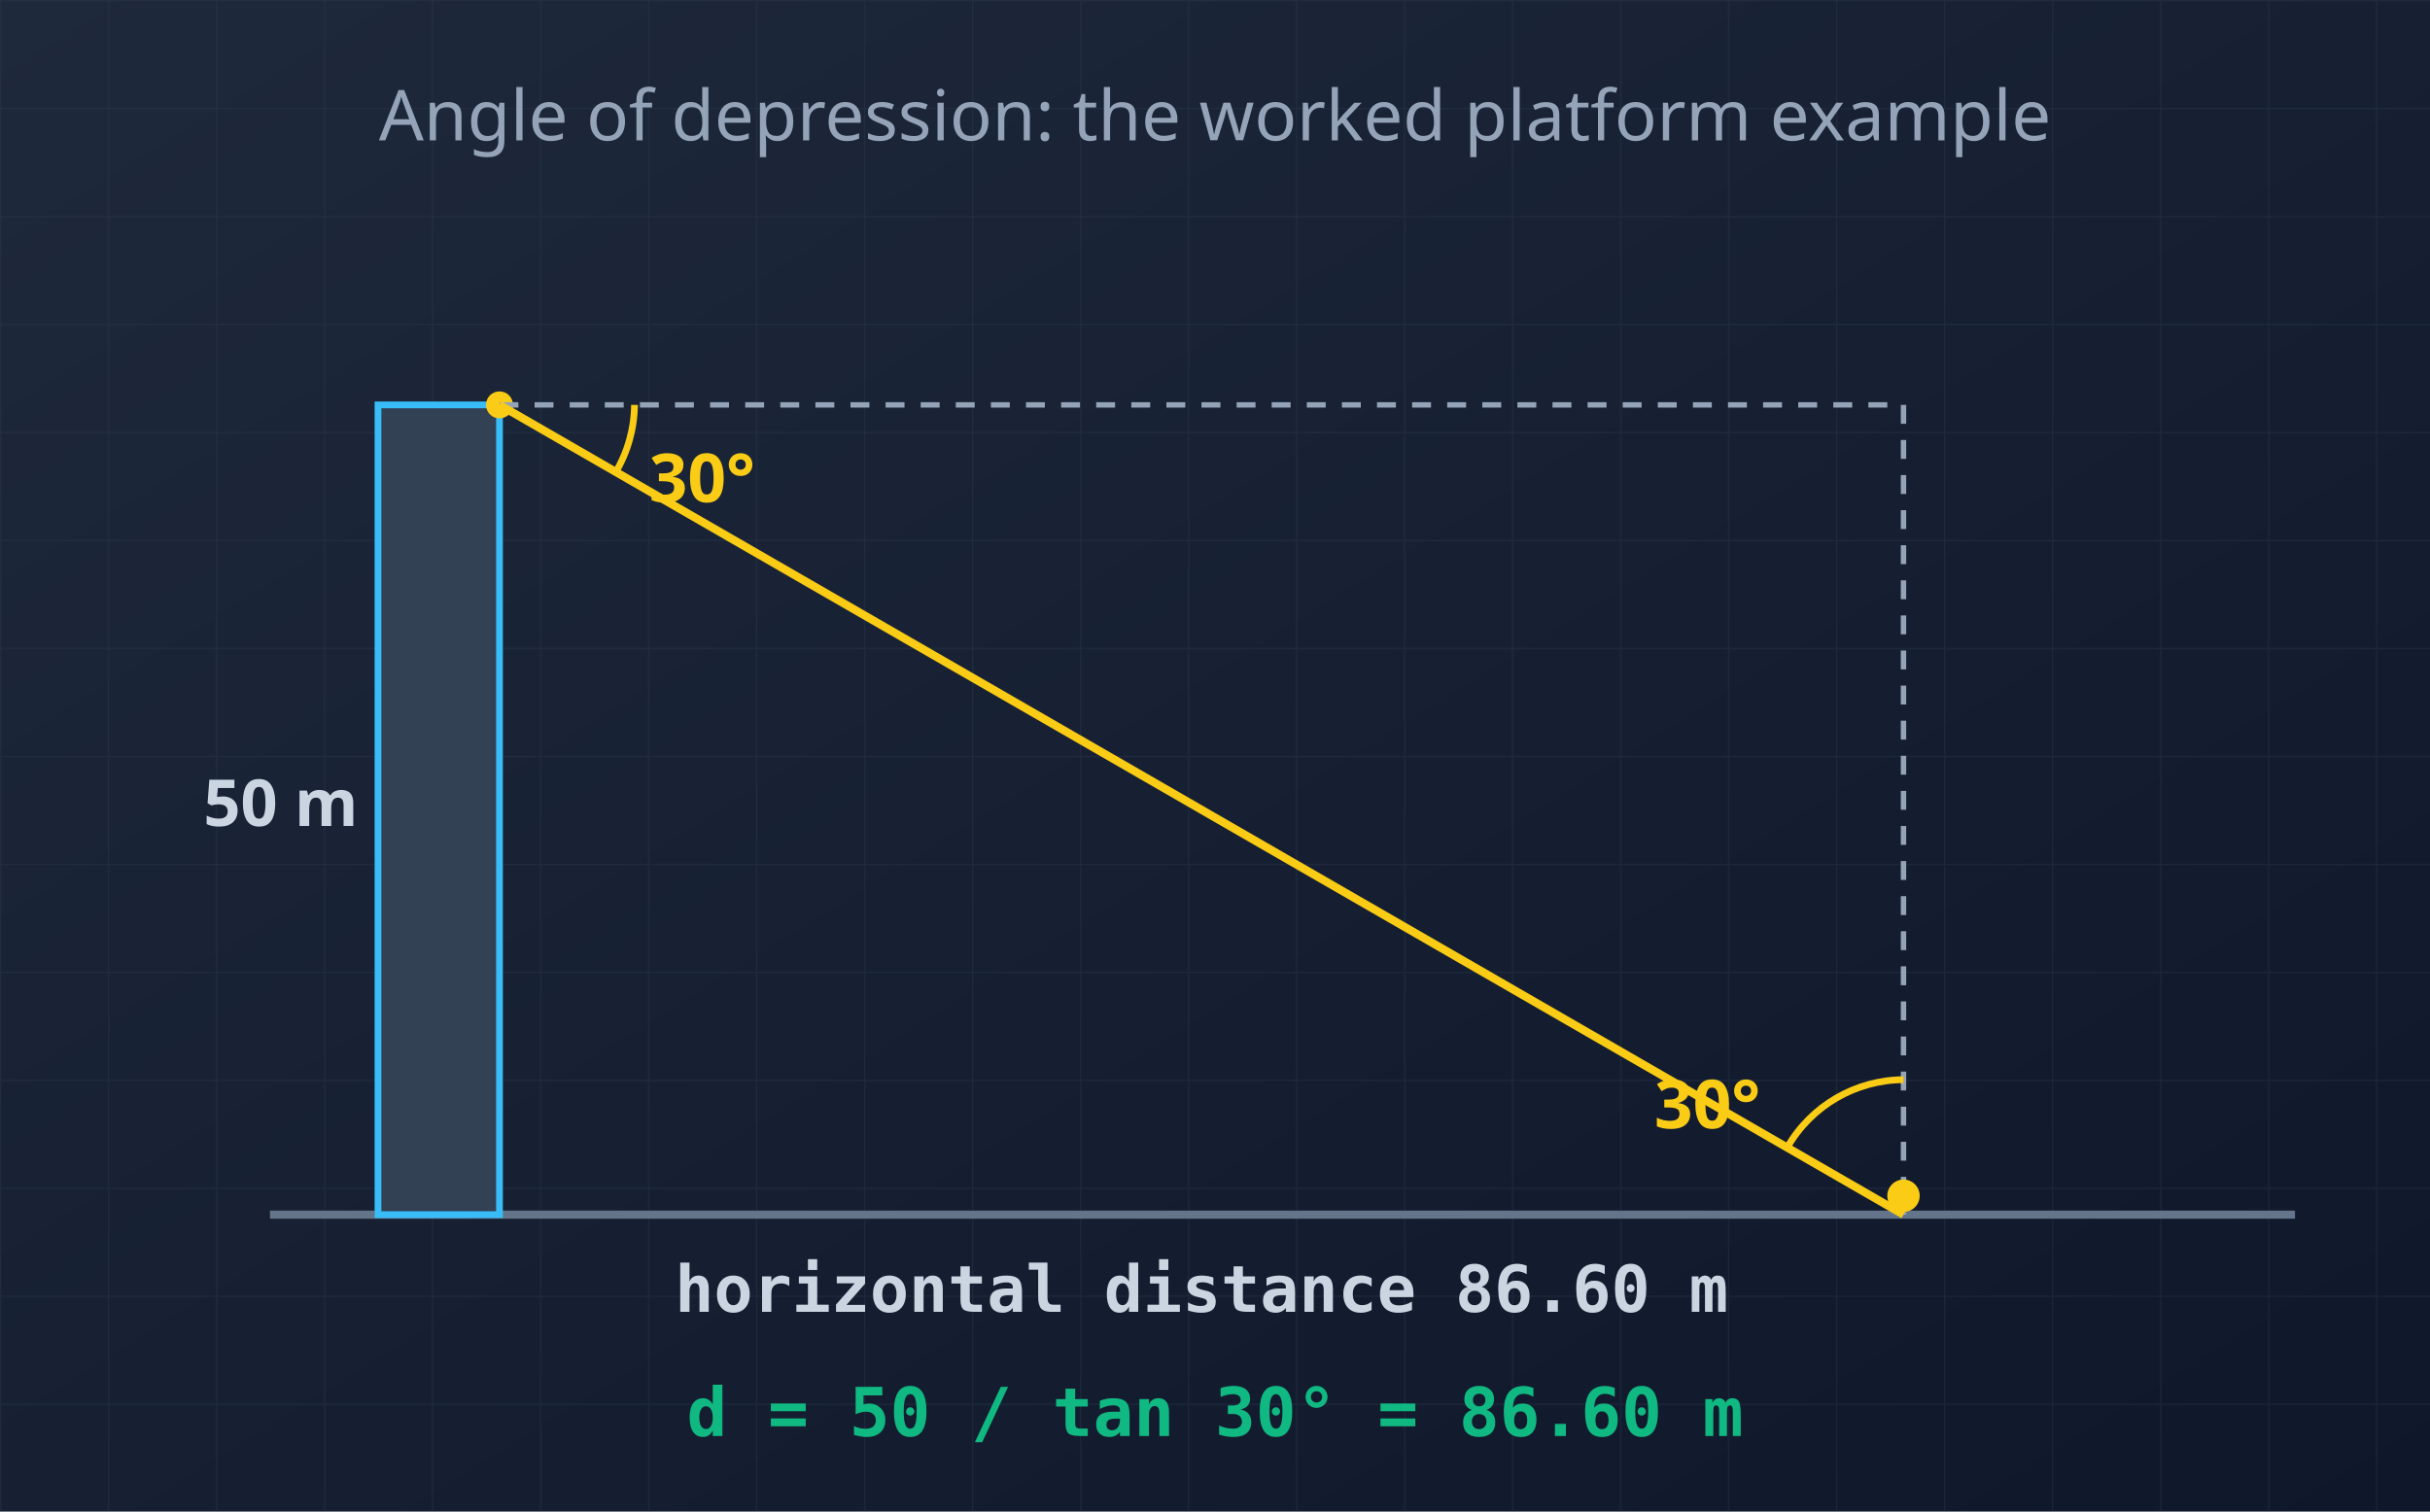
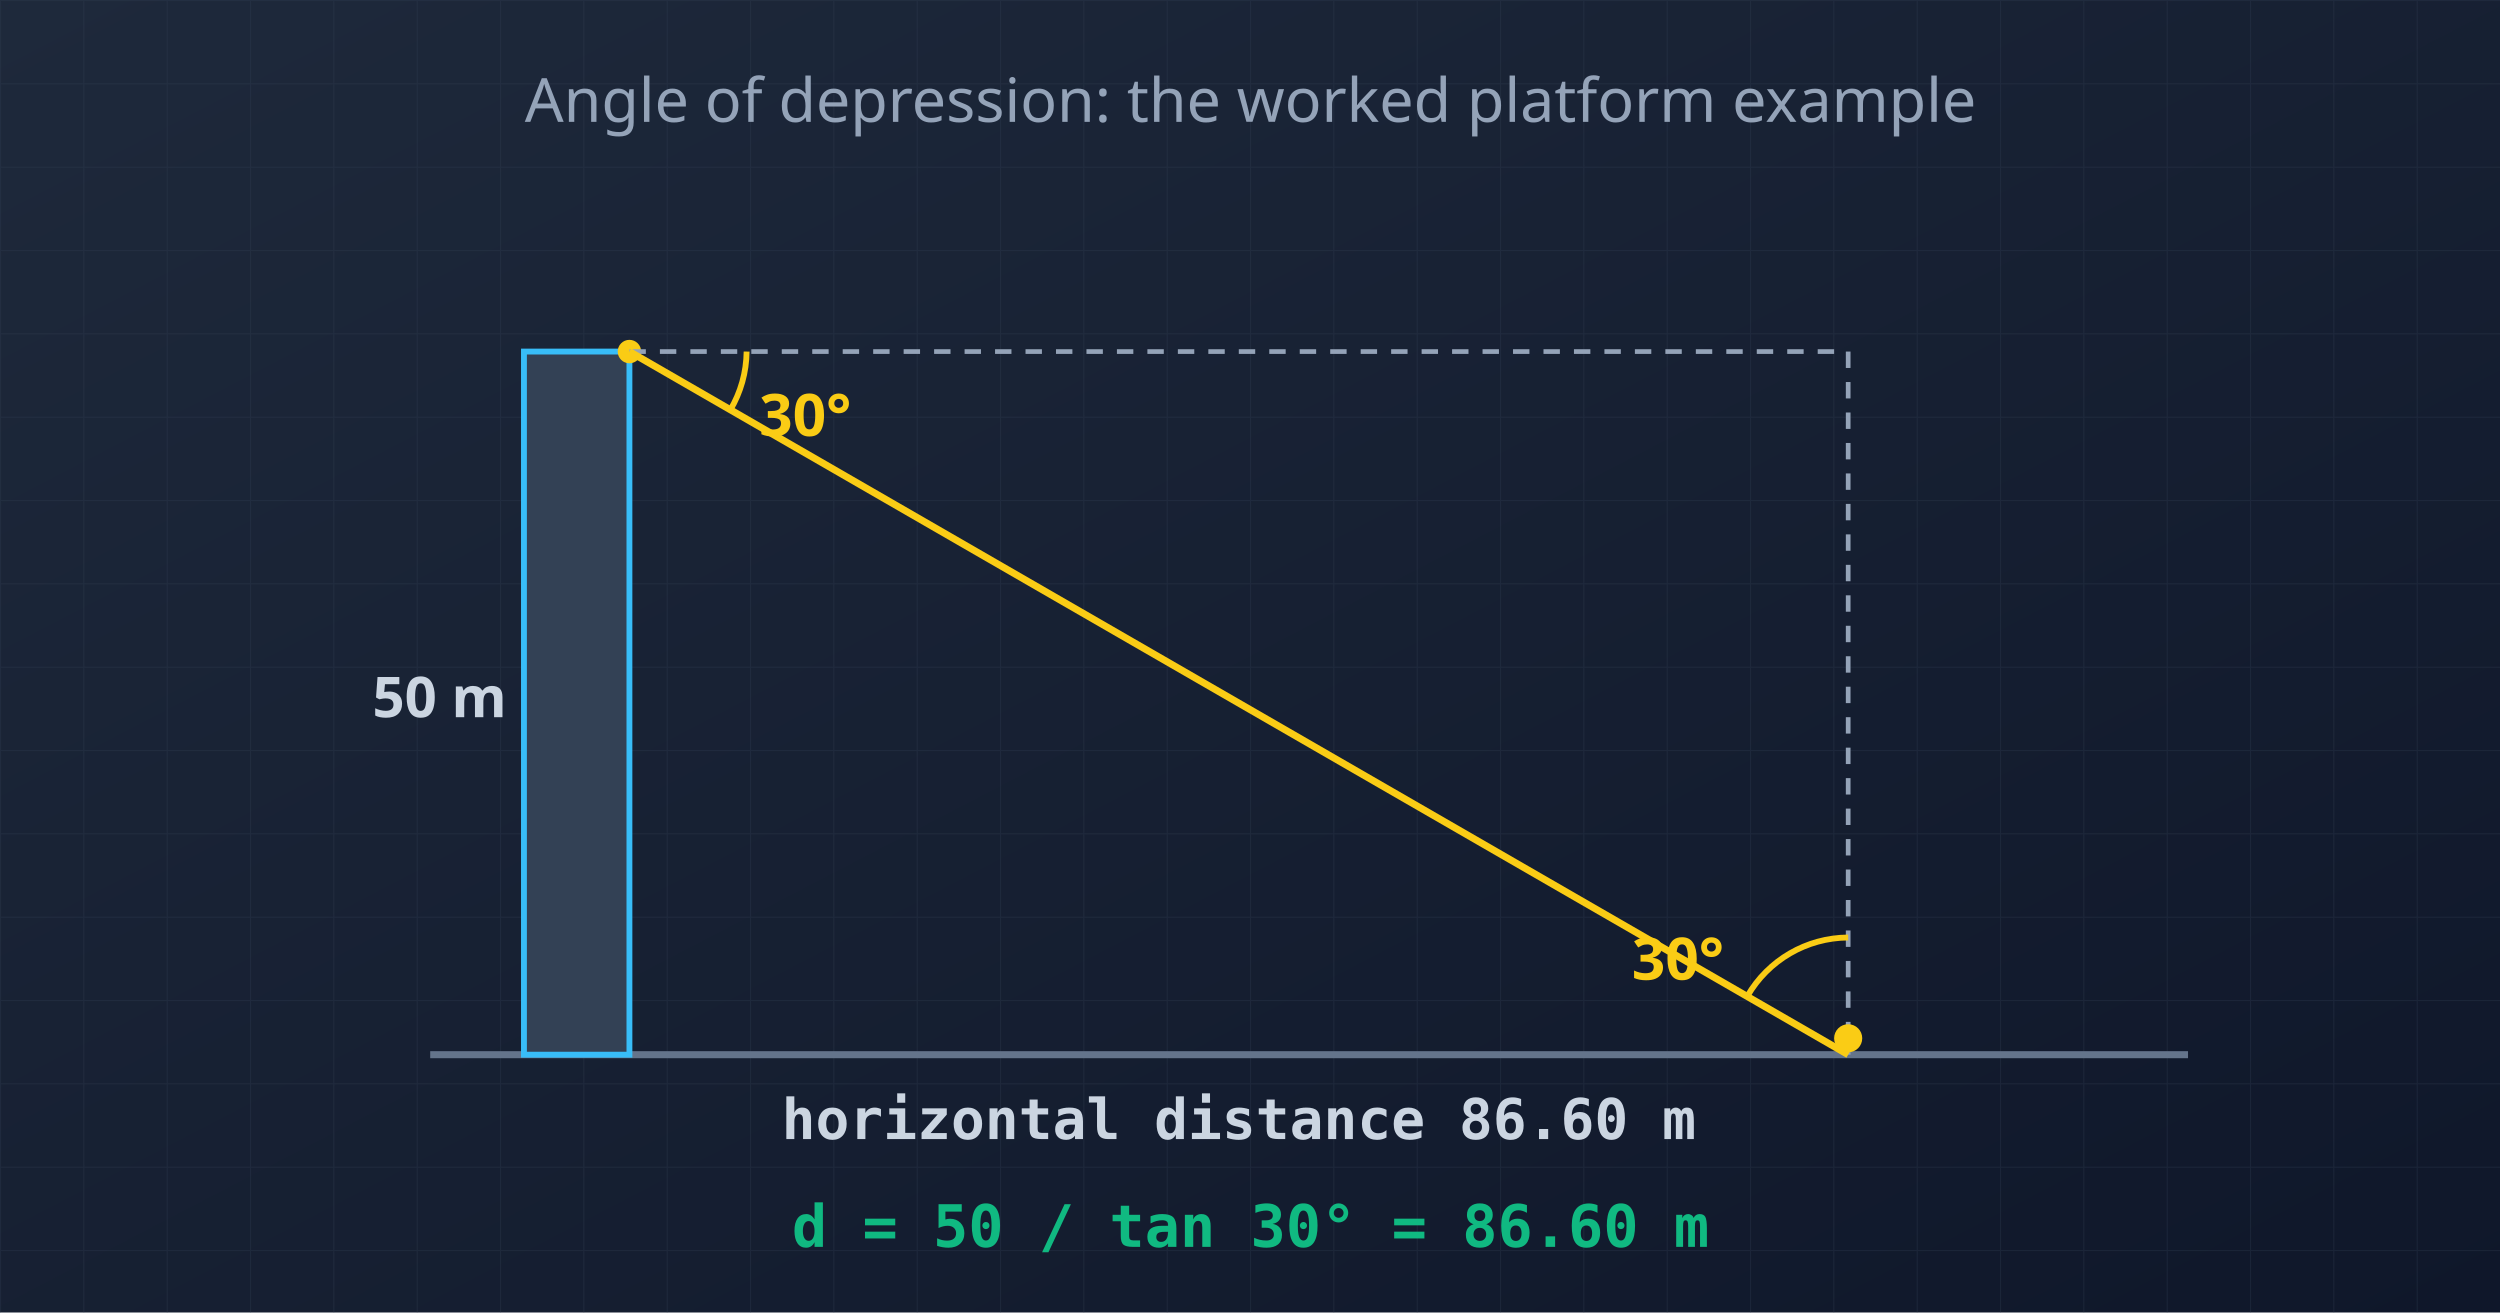
- <svg xmlns="http://www.w3.org/2000/svg" width="900" height="560">
+ <svg xmlns="http://www.w3.org/2000/svg" width="1200" height="630">
  <defs>
    <linearGradient id="bg4" x1="0%" y1="0%" x2="100%" y2="100%">
      <stop offset="0%" stop-color="#1e293b" />
      <stop offset="100%" stop-color="#0f172a" />
    </linearGradient>
    <pattern id="grid4" width="40" height="40" patternUnits="userSpaceOnUse">
      <path d="M 40 0 L 0 0 0 40" fill="none" stroke="#334155" stroke-width="1" opacity="0.3" />
    </pattern>
  </defs>
-   <rect width="900" height="560" fill="url(#bg4)" />
-   <rect width="900" height="560" fill="url(#grid4)" />
-   <text x="450" y="52" font-family="system-ui, sans-serif" font-size="26" font-weight="500" fill="#94a3b8" text-anchor="middle">Angle of depression: the worked platform example</text>
-   <line x1="100" y1="450" x2="850" y2="450" stroke="#64748b" stroke-width="3" />
-   <rect x="140" y="150" width="45" height="300" fill="#334155" stroke="#38bdf8" stroke-width="2.5" />
-   <text x="104" y="306" font-family="system-ui, sans-serif" font-size="24" font-weight="600" fill="#cbd5e1" text-anchor="middle">50 m</text>
-   <circle cx="185" cy="150" r="5" fill="#facc15" />
-   <line x1="185" y1="150" x2="705" y2="150" stroke="#94a3b8" stroke-width="2" stroke-dasharray="7 6" />
-   <line x1="705" y1="150" x2="705" y2="450" stroke="#94a3b8" stroke-width="2" stroke-dasharray="7 6" />
-   <line x1="185" y1="150" x2="705" y2="450" stroke="#facc15" stroke-width="3" />
-   <circle cx="705" cy="443" r="6" fill="#facc15" />
-   <path d="M 235 150 A 50 50 0 0 1 228 175" fill="none" stroke="#facc15" stroke-width="2.5" />
-   <text x="260" y="186" font-family="system-ui, sans-serif" font-size="25" font-weight="600" fill="#facc15" text-anchor="middle">30°</text>
-   <path d="M 705 400 A 50 50 0 0 0 662 425" fill="none" stroke="#facc15" stroke-width="2.5" />
-   <text x="652" y="418" font-family="system-ui, sans-serif" font-size="25" font-weight="600" fill="#facc15" text-anchor="end">30°</text>
-   <text x="445" y="486" font-family="monospace" font-size="24" font-weight="600" fill="#cbd5e1" text-anchor="middle">horizontal distance 86.60 m</text>
-   <text x="450" y="532" font-family="monospace" font-size="25" font-weight="bold" fill="#10b981" text-anchor="middle">d = 50 / tan 30° = 86.60 m</text>
+   <rect width="1200" height="630" fill="url(#bg4)" />
+   <rect width="1200" height="630" fill="url(#grid4)" />
+   <g transform="translate(94,0) scale(1.125)">
+     <text x="450" y="52" font-family="system-ui, sans-serif" font-size="26" font-weight="500" fill="#94a3b8" text-anchor="middle">Angle of depression: the worked platform example</text>
+     <line x1="100" y1="450" x2="850" y2="450" stroke="#64748b" stroke-width="3" />
+     <rect x="140" y="150" width="45" height="300" fill="#334155" stroke="#38bdf8" stroke-width="2.5" />
+     <text x="104" y="306" font-family="system-ui, sans-serif" font-size="24" font-weight="600" fill="#cbd5e1" text-anchor="middle">50 m</text>
+     <circle cx="185" cy="150" r="5" fill="#facc15" />
+     <line x1="185" y1="150" x2="705" y2="150" stroke="#94a3b8" stroke-width="2" stroke-dasharray="7 6" />
+     <line x1="705" y1="150" x2="705" y2="450" stroke="#94a3b8" stroke-width="2" stroke-dasharray="7 6" />
+     <line x1="185" y1="150" x2="705" y2="450" stroke="#facc15" stroke-width="3" />
+     <circle cx="705" cy="443" r="6" fill="#facc15" />
+     <path d="M 235 150 A 50 50 0 0 1 228 175" fill="none" stroke="#facc15" stroke-width="2.5" />
+     <text x="260" y="186" font-family="system-ui, sans-serif" font-size="25" font-weight="600" fill="#facc15" text-anchor="middle">30°</text>
+     <path d="M 705 400 A 50 50 0 0 0 662 425" fill="none" stroke="#facc15" stroke-width="2.5" />
+     <text x="652" y="418" font-family="system-ui, sans-serif" font-size="25" font-weight="600" fill="#facc15" text-anchor="end">30°</text>
+     <text x="445" y="486" font-family="monospace" font-size="24" font-weight="600" fill="#cbd5e1" text-anchor="middle">horizontal distance 86.60 m</text>
+     <text x="450" y="532" font-family="monospace" font-size="25" font-weight="bold" fill="#10b981" text-anchor="middle">d = 50 / tan 30° = 86.60 m</text>
+   </g>
</svg>
